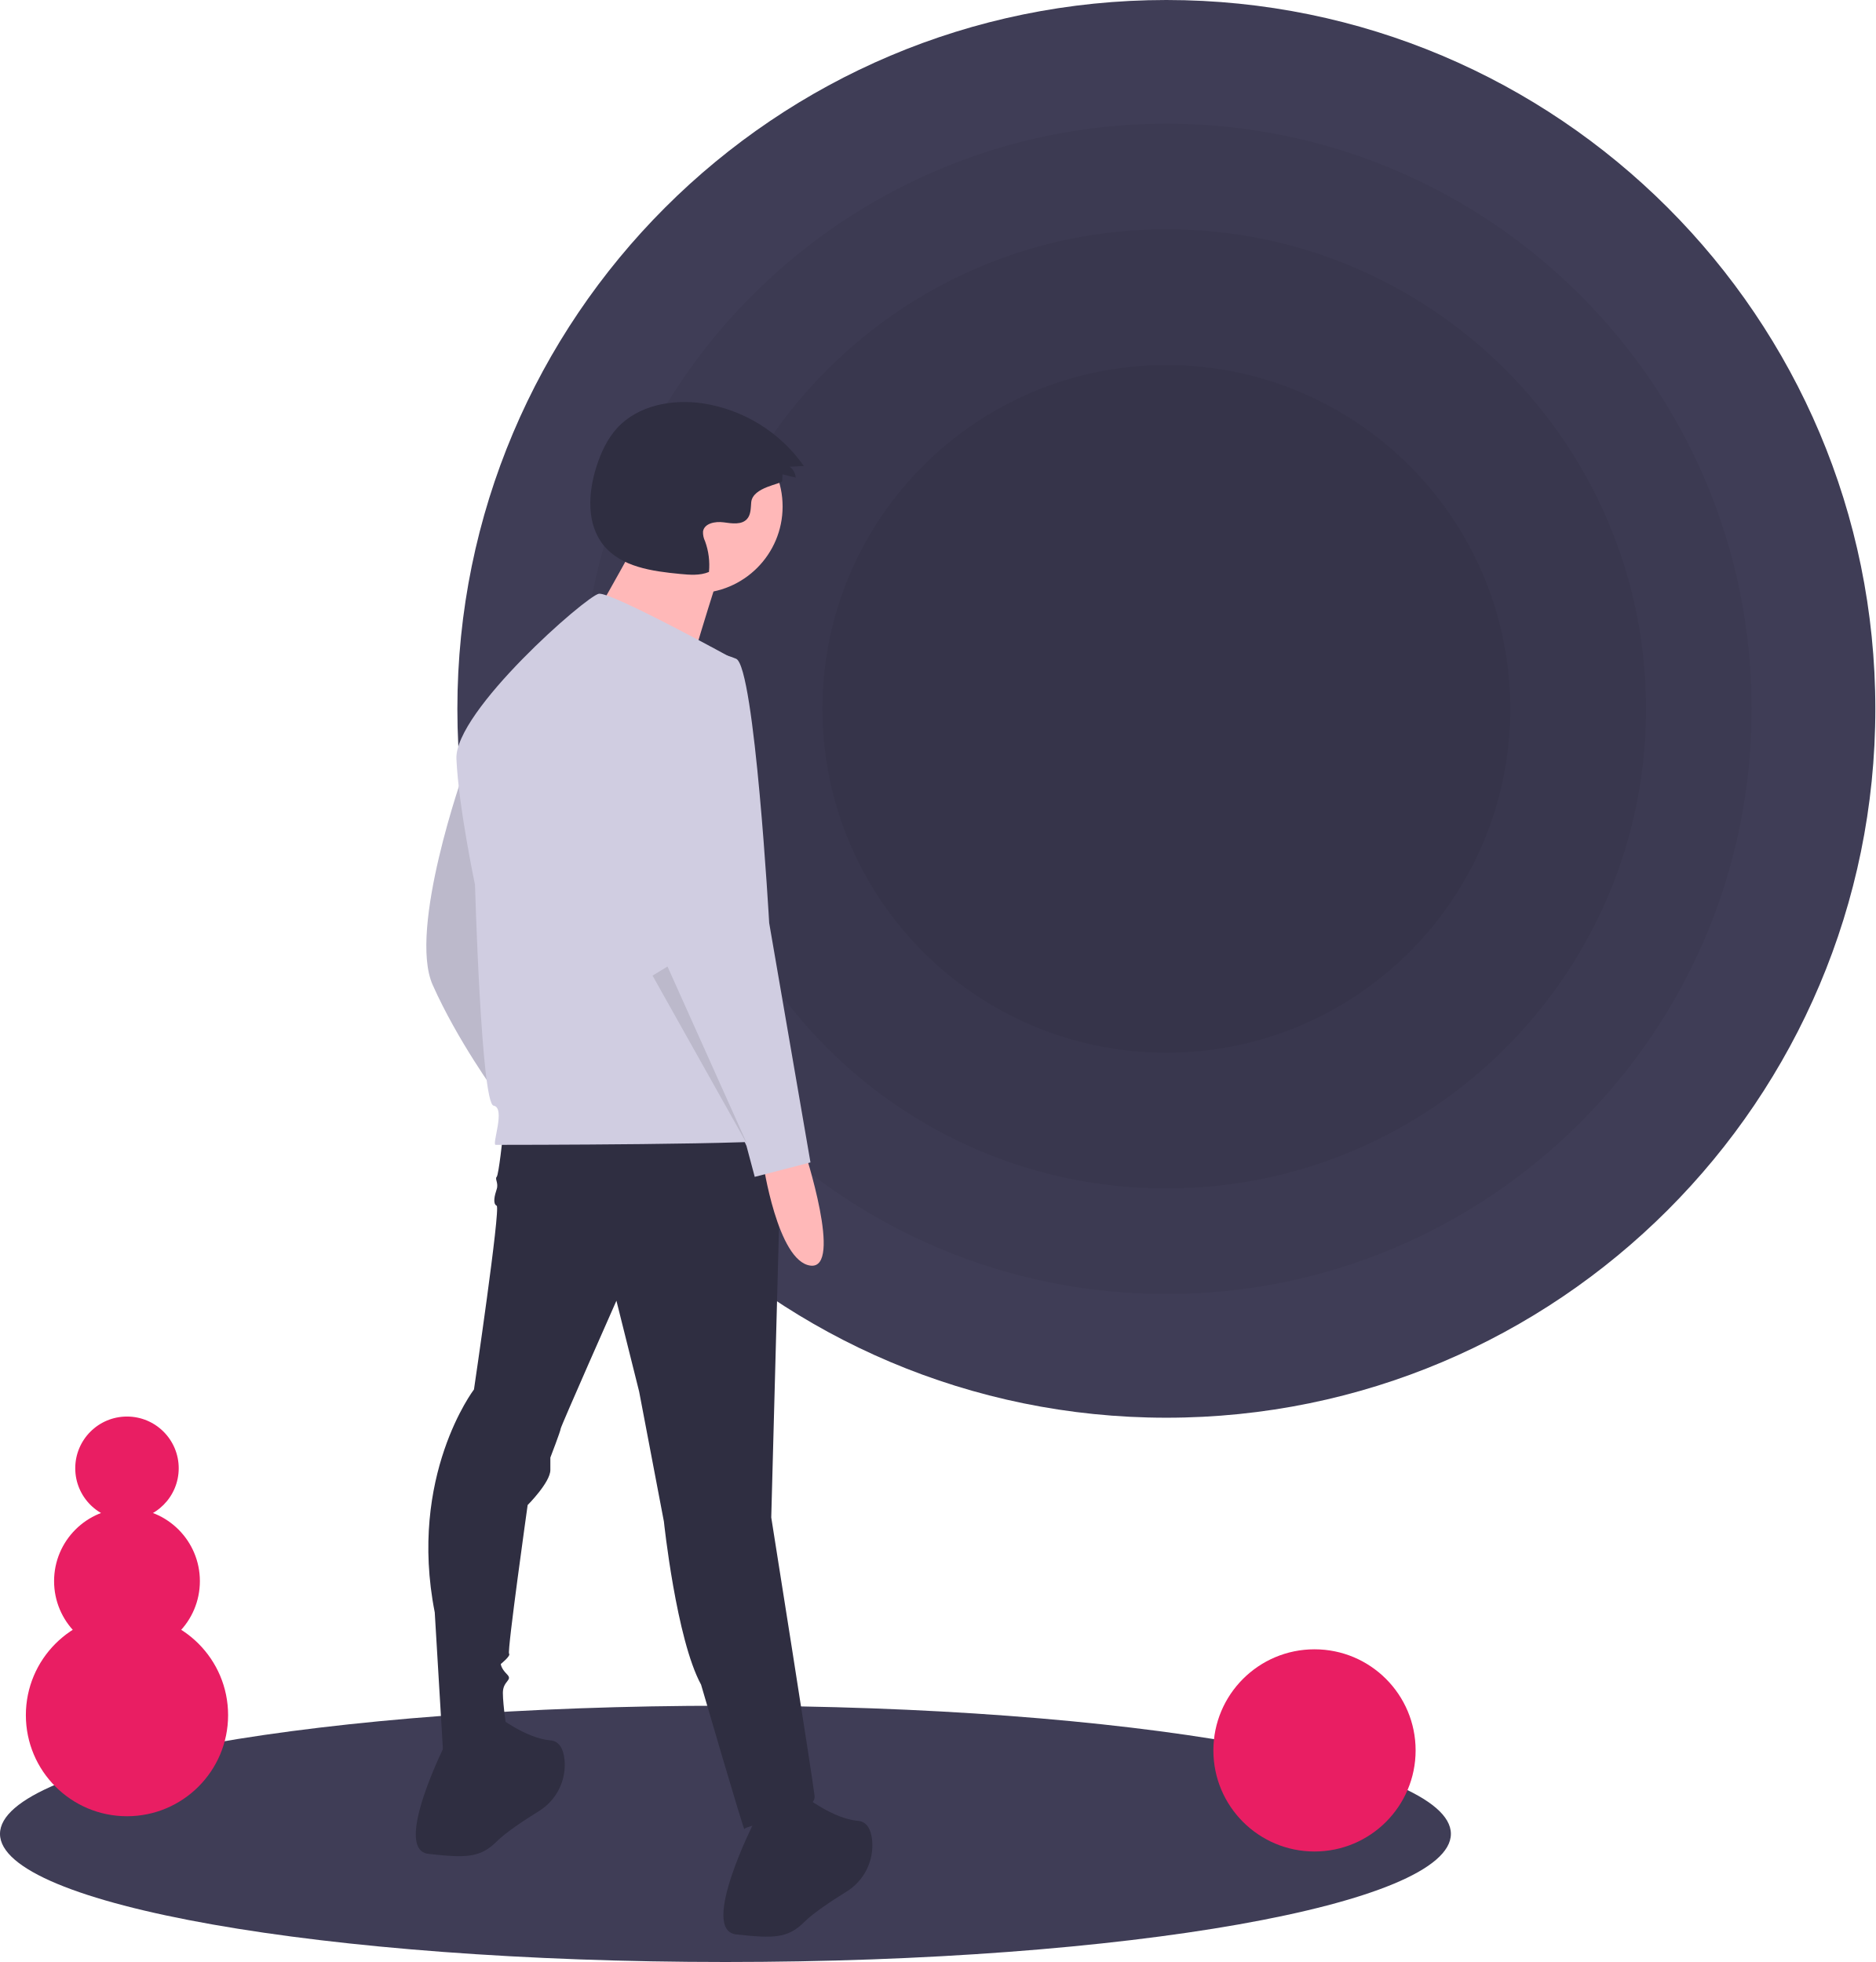
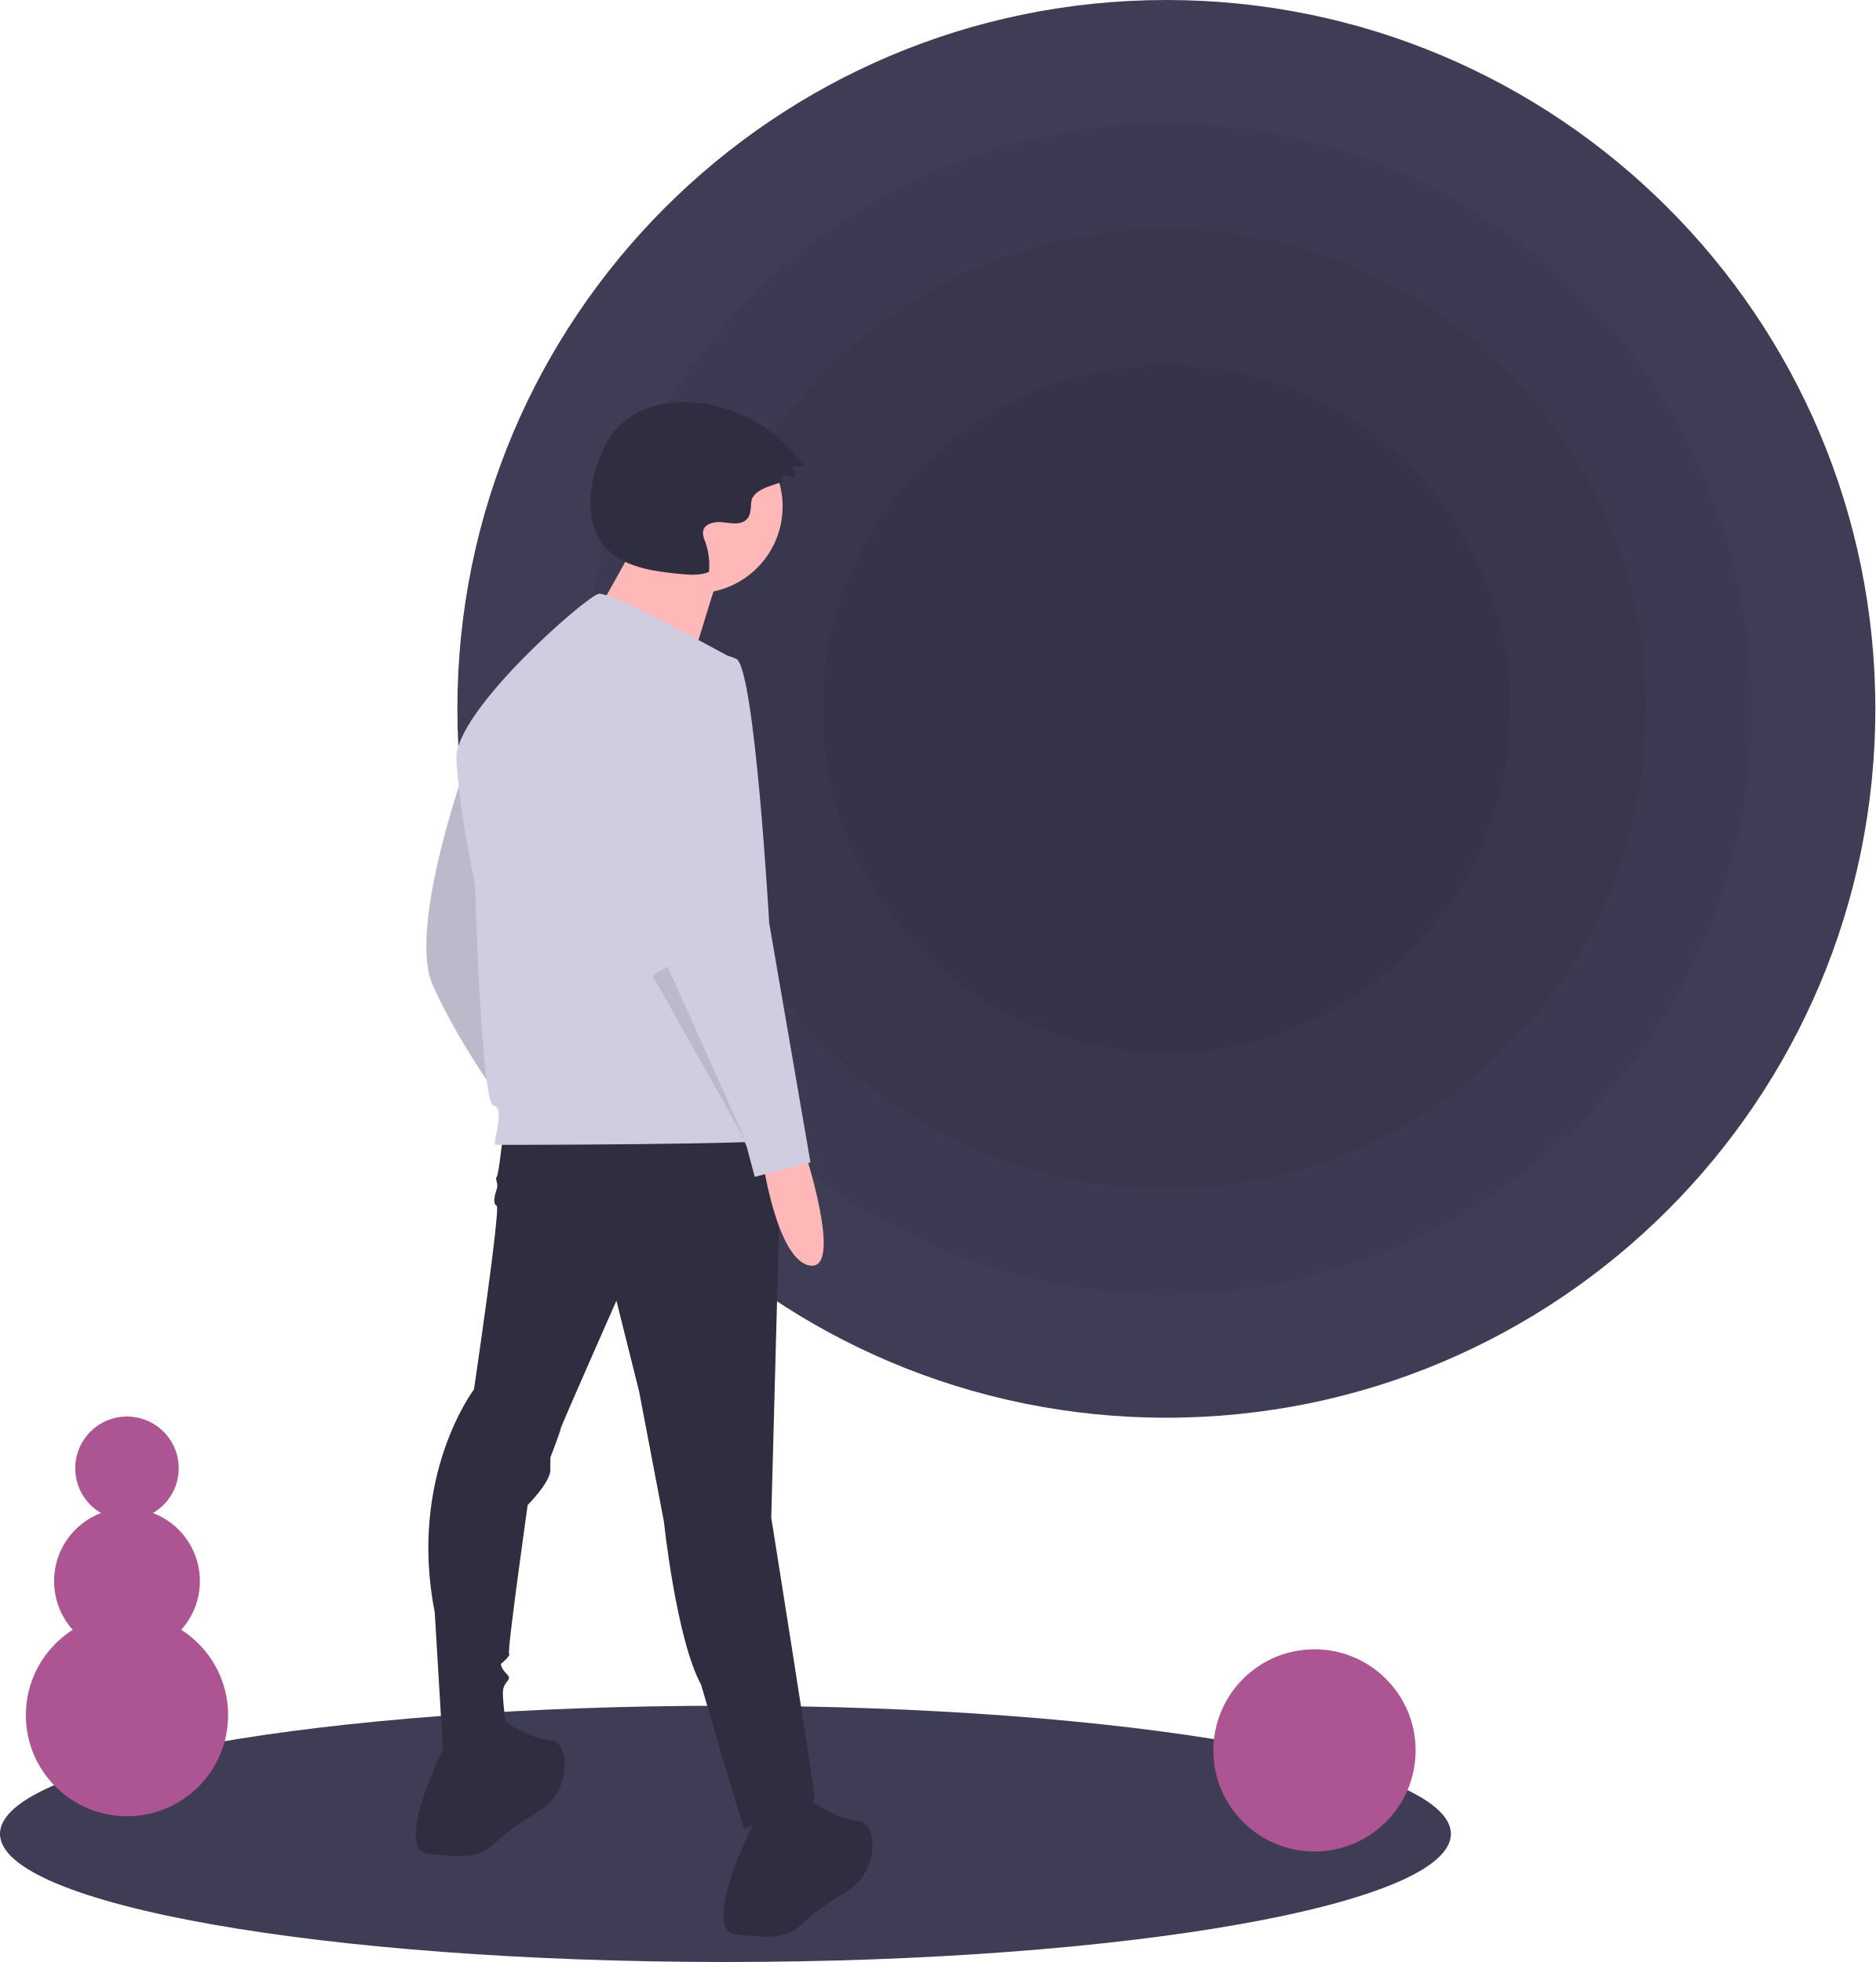
<svg xmlns="http://www.w3.org/2000/svg" data-name="Layer 1" width="797.5" height="834.5" viewBox="0 0 797.5 834.5">
  <ellipse cx="308.5" cy="780" rx="308.5" ry="54.5" fill="#3f3d56" />
  <circle cx="496" cy="301.5" r="301.5" fill="#3f3d56" />
  <circle cx="496" cy="301.5" r="248.898" opacity="0.05" />
  <circle cx="496" cy="301.5" r="203.994" opacity="0.05" />
  <circle cx="496" cy="301.5" r="146.26" opacity="0.05" />
  <path d="M398.42,361.232s-23.704,66.722-13.169,90.426,27.216,46.53,27.216,46.53S406.322,365.622,398.42,361.232Z" transform="translate(-201.25 -32.75)" fill="#d0cde1" />
  <path d="M398.42,361.232s-23.704,66.722-13.169,90.426,27.216,46.53,27.216,46.53S406.322,365.622,398.42,361.232Z" transform="translate(-201.25 -32.75)" opacity="0.1" />
  <path d="M415.101,515.747s-1.756,16.681-2.634,17.558.878,2.634,0,5.268-1.756,6.145,0,7.023-9.657,78.135-9.657,78.135-28.094,36.873-16.681,94.816l3.512,58.821s27.216,1.756,27.216-7.901c0,0-1.756-11.413-1.756-16.681s4.39-5.268,1.756-7.901-2.634-4.39-2.634-4.39,4.39-3.512,3.512-4.39,7.901-63.211,7.901-63.211,9.657-9.657,9.657-14.925v-5.268s4.39-11.413,4.39-12.291,23.704-54.431,23.704-54.431l9.657,38.629,10.535,55.309s5.268,50.042,15.803,69.356c0,0,18.436,63.211,18.436,61.455s30.727-6.145,29.849-14.047-18.436-118.52-18.436-118.52L533.621,513.991Z" transform="translate(-201.25 -32.75)" fill="#2f2e41" />
  <path d="M391.397,772.978s-23.704,46.53-7.901,48.286,21.948,1.756,28.971-5.268c3.84-3.84,11.615-8.991,17.876-12.873a23.117,23.117,0,0,0,10.969-21.982c-.463-4.295-2.068-7.834-6.019-8.164-10.535-.878-22.826-10.535-22.826-10.535Z" transform="translate(-201.25 -32.75)" fill="#2f2e41" />
  <path d="M522.208,807.217s-23.704,46.53-7.901,48.286,21.948,1.756,28.971-5.268c3.84-3.84,11.615-8.991,17.876-12.873a23.117,23.117,0,0,0,10.969-21.982c-.463-4.295-2.068-7.834-6.019-8.164-10.535-.878-22.826-10.535-22.826-10.535Z" transform="translate(-201.25 -32.75)" fill="#2f2e41" />
  <circle cx="295.905" cy="215.433" r="36.905" fill="#ffb8b8" />
  <path d="M473.43,260.308S447.07,308.812,444.961,308.812,492.41,324.628,492.41,324.628s13.707-46.394,15.816-50.612Z" transform="translate(-201.25 -32.75)" fill="#ffb8b8" />
  <path d="M513.867,313.385s-52.675-28.971-57.943-28.094-61.455,50.042-60.577,70.234,7.901,53.553,7.901,53.553,2.634,93.06,7.901,93.938-.878,16.681.878,16.681,122.909,0,123.787-2.634S513.867,313.385,513.867,313.385Z" transform="translate(-201.25 -32.75)" fill="#d0cde1" />
  <path d="M543.278,521.892s16.681,50.92,2.634,49.164-20.192-43.896-20.192-43.896Z" transform="translate(-201.25 -32.75)" fill="#ffb8b8" />
  <path d="M498.504,310.313s-32.483,7.023-27.216,50.92,14.925,87.792,14.925,87.792l32.483,71.112,3.512,13.169,23.704-6.145L528.353,425.321s-6.145-108.863-14.047-112.374A34,34,0,0,0,498.504,310.313Z" transform="translate(-201.25 -32.75)" fill="#d0cde1" />
  <polygon points="277.5 414.958 317.885 486.947 283.86 411.09 277.5 414.958" opacity="0.1" />
  <path d="M533.896,237.316l.122-2.82,5.61,1.396a6.27,6.27,0,0,0-2.514-4.615l5.976-.334a64.477,64.477,0,0,0-43.124-26.651c-12.926-1.873-27.318.838-36.182,10.43-4.299,4.653-7.001,10.57-8.922,16.607-3.539,11.118-4.26,24.372,3.12,33.409,7.501,9.185,20.602,10.984,32.406,12.121,4.153.4,8.506.772,12.355-.839a29.721,29.721,0,0,0-1.654-13.037,8.687,8.687,0,0,1-.879-4.152c.525-3.512,5.209-4.396,8.728-3.922s7.75,1.2,10.062-1.494c1.593-1.856,1.499-4.559,1.71-6.996C521.282,239.785,533.836,238.707,533.896,237.316Z" transform="translate(-201.25 -32.75)" fill="#2f2e41" />
-   <circle cx="559" cy="744.5" r="43" fill="#e91e63" />
-   <circle cx="54" cy="729.5" r="43" fill="#e91e63" />
-   <circle cx="54" cy="672.5" r="31" fill="#e91e63" />
-   <circle cx="54" cy="624.5" r="22" fill="#e91e63" />
+   <circle cx="559" cy="744.5" r="43" fill="#ad5592" />
+   <circle cx="54" cy="729.5" r="43" fill="#ad5592" />
+   <circle cx="54" cy="672.5" r="31" fill="#ad5592" />
+   <circle cx="54" cy="624.5" r="22" fill="#ad5592" />
</svg>
